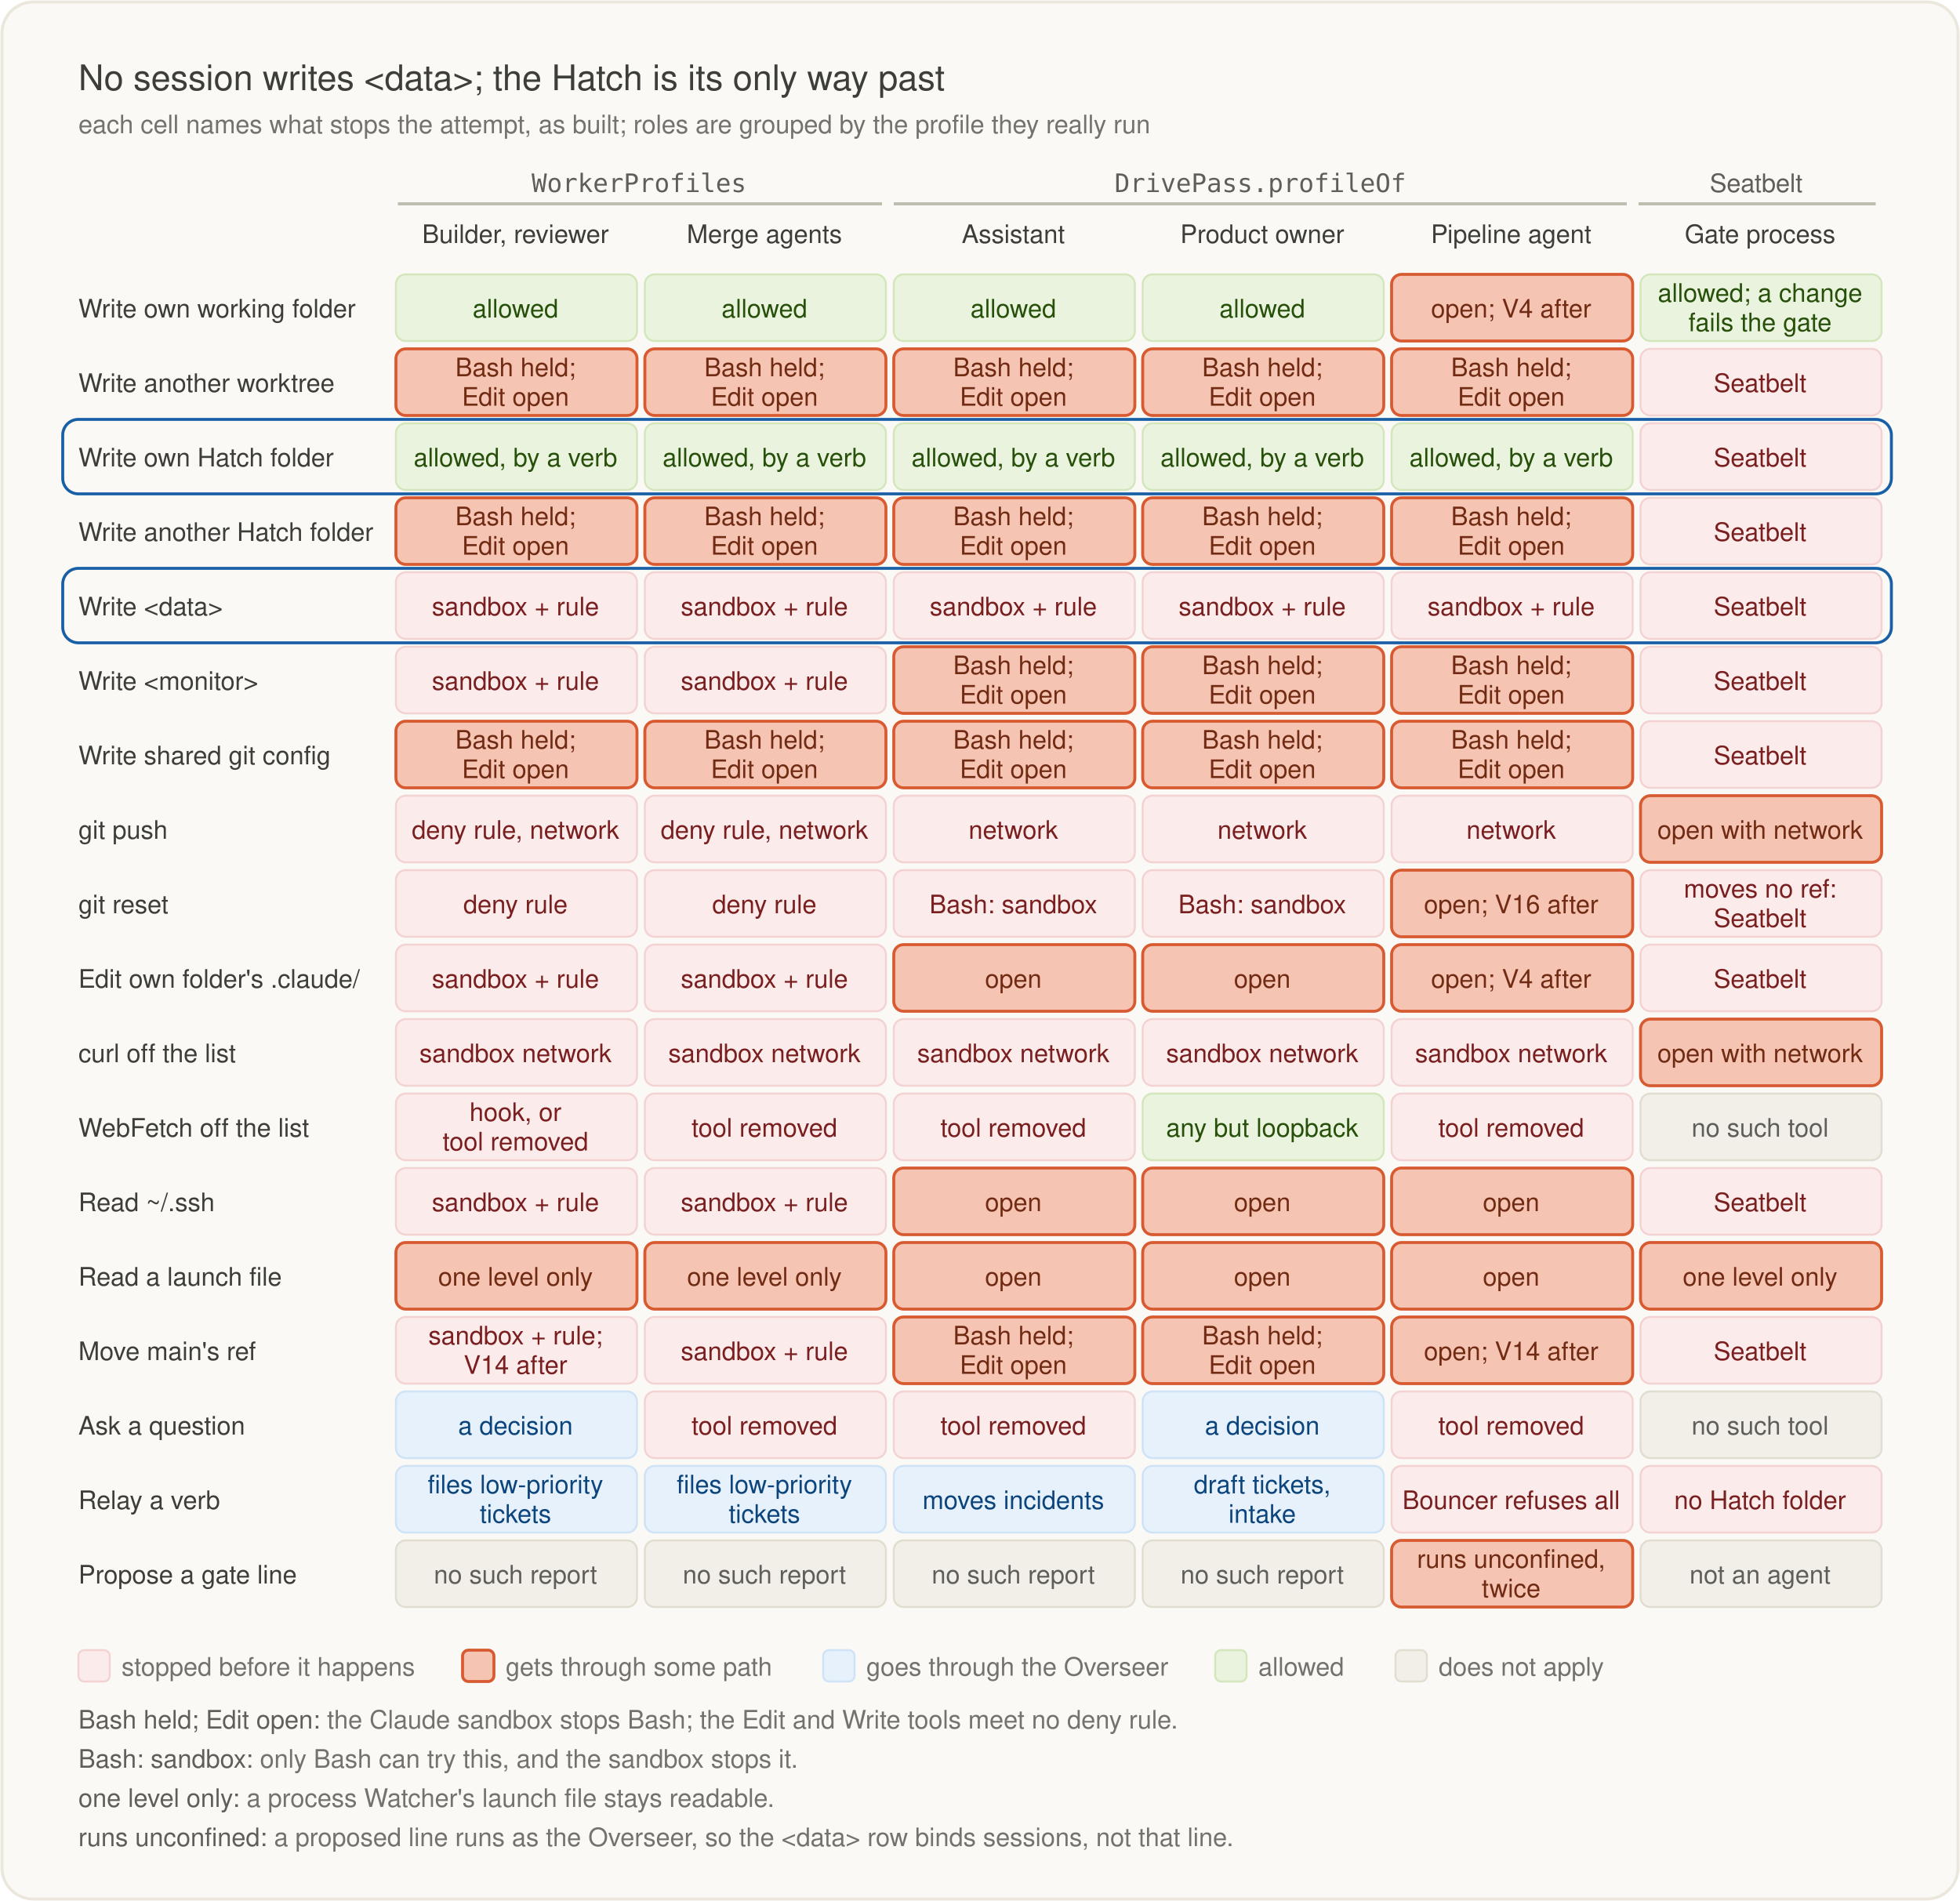
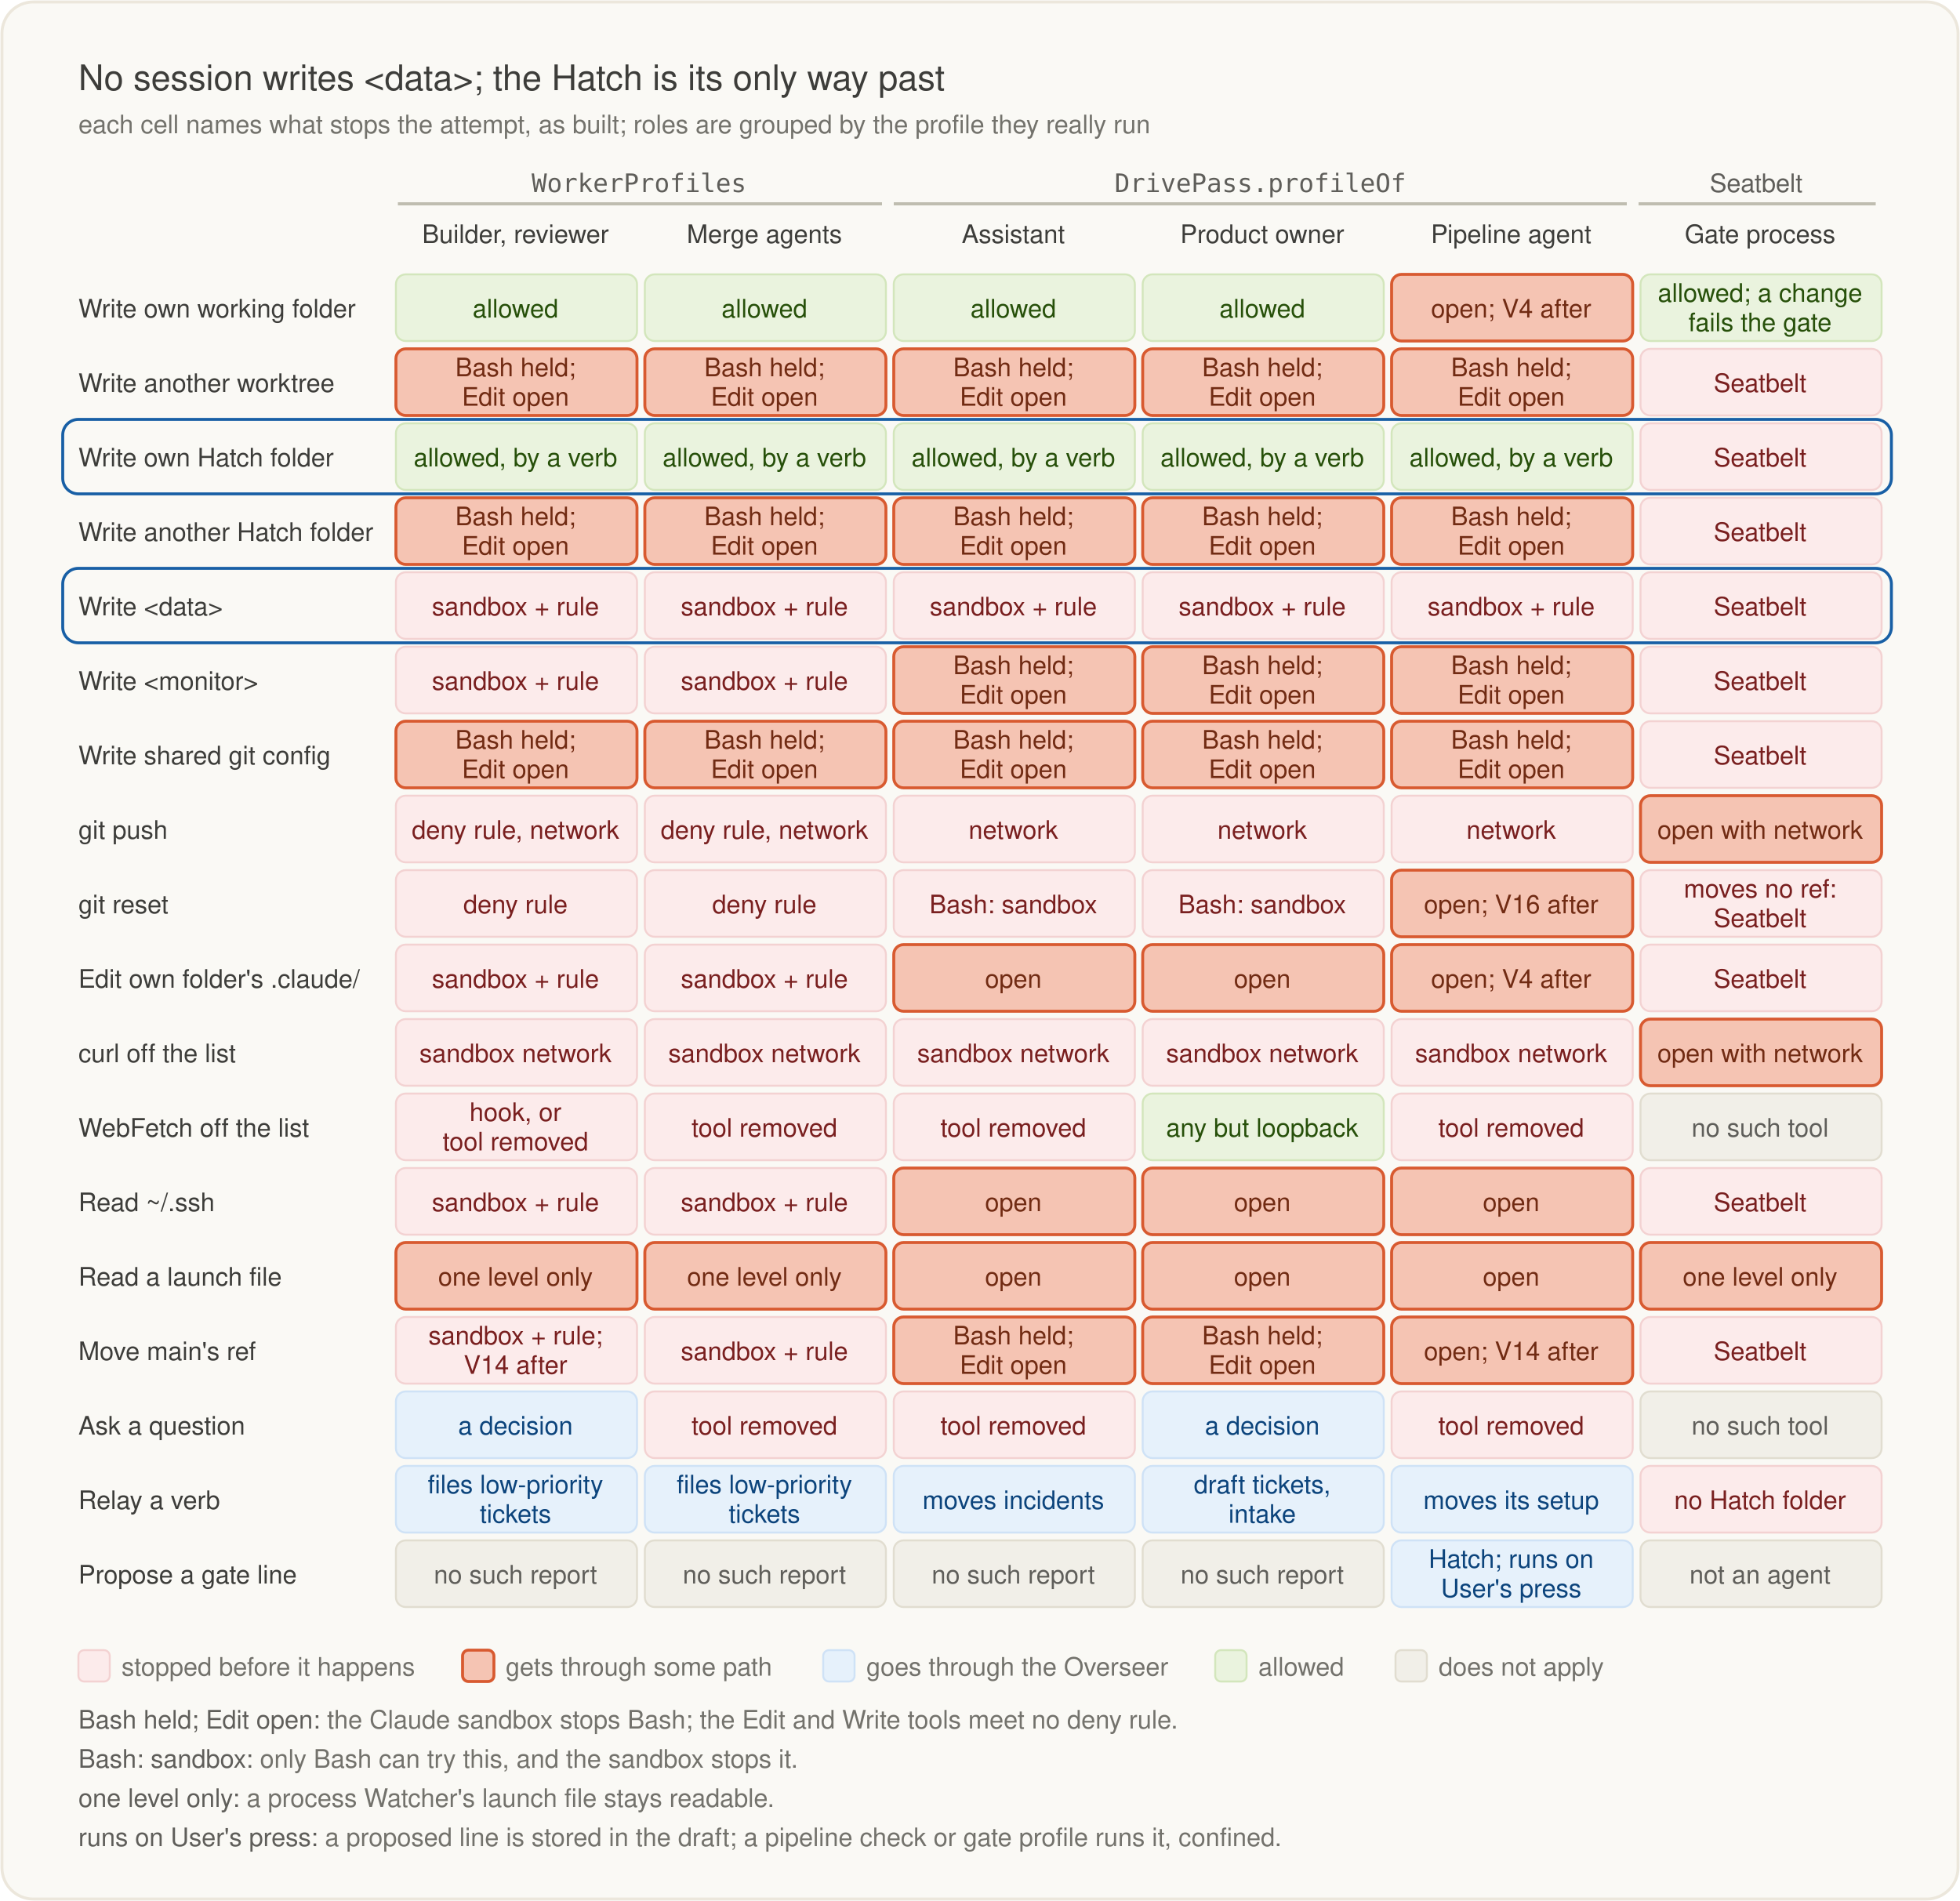
<svg xmlns="http://www.w3.org/2000/svg" width="1000" height="970" viewBox="0 0 1000 970" role="img" font-family="-apple-system,BlinkMacSystemFont,'Segoe UI',Helvetica,Arial,sans-serif">
  <rect x="1" y="1" width="998" height="968" rx="16" fill="#FAF9F5" stroke="#ECE7DC" stroke-width="1.5" />
  <text x="40" y="46" font-size="18" font-weight="500" fill="#3d3d3a">No session writes &lt;data&gt;; the Hatch is its only way past</text>
  <text x="40" y="68" font-size="13" fill="#73726c">each cell names what stops the attempt, as built; roles are grouped by the profile they really run</text>
  <path d="M203,104 L450,104" stroke="#bfbdb0" stroke-width="1.6" fill="none" />
  <text x="326" y="98" font-size="13" fill="#5F5E5A" text-anchor="middle" font-family="ui-monospace,Menlo,Consolas,monospace">WorkerProfiles</text>
  <path d="M456,104 L830,104" stroke="#bfbdb0" stroke-width="1.6" fill="none" />
  <text x="643" y="98" font-size="13" fill="#5F5E5A" text-anchor="middle" font-family="ui-monospace,Menlo,Consolas,monospace">DrivePass.profileOf</text>
  <path d="M836,104 L957,104" stroke="#bfbdb0" stroke-width="1.6" fill="none" />
  <text x="896" y="98" font-size="13" fill="#5F5E5A" text-anchor="middle">Seatbelt</text>
  <text x="263" y="124" font-size="13" font-weight="500" fill="#3d3d3a" text-anchor="middle">Builder, reviewer</text>
  <text x="390" y="124" font-size="13" font-weight="500" fill="#3d3d3a" text-anchor="middle">Merge agents</text>
  <text x="517" y="124" font-size="13" font-weight="500" fill="#3d3d3a" text-anchor="middle">Assistant</text>
  <text x="644" y="124" font-size="13" font-weight="500" fill="#3d3d3a" text-anchor="middle">Product owner</text>
  <text x="771" y="124" font-size="13" font-weight="500" fill="#3d3d3a" text-anchor="middle">Pipeline agent</text>
  <text x="898" y="124" font-size="13" font-weight="500" fill="#3d3d3a" text-anchor="middle">Gate process</text>
  <text x="40" y="162" font-size="13" font-weight="500" fill="#3d3d3a">Write own working folder</text>
  <rect x="202" y="140" width="123" height="34" rx="5" fill="#EAF3DE" stroke="#D3E6BC" stroke-width="1" />
  <text x="263" y="162" font-size="13" fill="#27500A" text-anchor="middle">allowed</text>
  <rect x="329" y="140" width="123" height="34" rx="5" fill="#EAF3DE" stroke="#D3E6BC" stroke-width="1" />
  <text x="390" y="162" font-size="13" fill="#27500A" text-anchor="middle">allowed</text>
  <rect x="456" y="140" width="123" height="34" rx="5" fill="#EAF3DE" stroke="#D3E6BC" stroke-width="1" />
  <text x="517" y="162" font-size="13" fill="#27500A" text-anchor="middle">allowed</text>
  <rect x="583" y="140" width="123" height="34" rx="5" fill="#EAF3DE" stroke="#D3E6BC" stroke-width="1" />
  <text x="644" y="162" font-size="13" fill="#27500A" text-anchor="middle">allowed</text>
  <rect x="710" y="140" width="123" height="34" rx="5" fill="#F5C4B3" stroke="#D85A30" stroke-width="1.5" />
  <text x="771" y="162" font-size="13" fill="#712B13" text-anchor="middle">open; V4 after</text>
  <rect x="837" y="140" width="123" height="34" rx="5" fill="#EAF3DE" stroke="#D3E6BC" stroke-width="1" />
  <text x="898" y="154" font-size="13" fill="#27500A" text-anchor="middle">allowed; a change</text>
  <text x="898" y="169" font-size="13" fill="#27500A" text-anchor="middle">fails the gate</text>
  <text x="40" y="200" font-size="13" font-weight="500" fill="#3d3d3a">Write another worktree</text>
  <rect x="202" y="178" width="123" height="34" rx="5" fill="#F5C4B3" stroke="#D85A30" stroke-width="1.5" />
  <text x="263" y="192" font-size="13" fill="#712B13" text-anchor="middle">Bash held;</text>
  <text x="263" y="207" font-size="13" fill="#712B13" text-anchor="middle">Edit open</text>
  <rect x="329" y="178" width="123" height="34" rx="5" fill="#F5C4B3" stroke="#D85A30" stroke-width="1.5" />
  <text x="390" y="192" font-size="13" fill="#712B13" text-anchor="middle">Bash held;</text>
  <text x="390" y="207" font-size="13" fill="#712B13" text-anchor="middle">Edit open</text>
  <rect x="456" y="178" width="123" height="34" rx="5" fill="#F5C4B3" stroke="#D85A30" stroke-width="1.5" />
  <text x="517" y="192" font-size="13" fill="#712B13" text-anchor="middle">Bash held;</text>
  <text x="517" y="207" font-size="13" fill="#712B13" text-anchor="middle">Edit open</text>
  <rect x="583" y="178" width="123" height="34" rx="5" fill="#F5C4B3" stroke="#D85A30" stroke-width="1.5" />
  <text x="644" y="192" font-size="13" fill="#712B13" text-anchor="middle">Bash held;</text>
  <text x="644" y="207" font-size="13" fill="#712B13" text-anchor="middle">Edit open</text>
  <rect x="710" y="178" width="123" height="34" rx="5" fill="#F5C4B3" stroke="#D85A30" stroke-width="1.5" />
  <text x="771" y="192" font-size="13" fill="#712B13" text-anchor="middle">Bash held;</text>
  <text x="771" y="207" font-size="13" fill="#712B13" text-anchor="middle">Edit open</text>
  <rect x="837" y="178" width="123" height="34" rx="5" fill="#FCEBEB" stroke="#F3D2D2" stroke-width="1" />
  <text x="898" y="200" font-size="13" fill="#791F1F" text-anchor="middle">Seatbelt</text>
  <text x="40" y="238" font-size="13" font-weight="500" fill="#3d3d3a">Write own Hatch folder</text>
  <rect x="202" y="216" width="123" height="34" rx="5" fill="#EAF3DE" stroke="#D3E6BC" stroke-width="1" />
  <text x="263" y="238" font-size="13" fill="#27500A" text-anchor="middle">allowed, by a verb</text>
  <rect x="329" y="216" width="123" height="34" rx="5" fill="#EAF3DE" stroke="#D3E6BC" stroke-width="1" />
  <text x="390" y="238" font-size="13" fill="#27500A" text-anchor="middle">allowed, by a verb</text>
  <rect x="456" y="216" width="123" height="34" rx="5" fill="#EAF3DE" stroke="#D3E6BC" stroke-width="1" />
  <text x="517" y="238" font-size="13" fill="#27500A" text-anchor="middle">allowed, by a verb</text>
  <rect x="583" y="216" width="123" height="34" rx="5" fill="#EAF3DE" stroke="#D3E6BC" stroke-width="1" />
  <text x="644" y="238" font-size="13" fill="#27500A" text-anchor="middle">allowed, by a verb</text>
  <rect x="710" y="216" width="123" height="34" rx="5" fill="#EAF3DE" stroke="#D3E6BC" stroke-width="1" />
  <text x="771" y="238" font-size="13" fill="#27500A" text-anchor="middle">allowed, by a verb</text>
  <rect x="837" y="216" width="123" height="34" rx="5" fill="#FCEBEB" stroke="#F3D2D2" stroke-width="1" />
  <text x="898" y="238" font-size="13" fill="#791F1F" text-anchor="middle">Seatbelt</text>
  <text x="40" y="276" font-size="13" font-weight="500" fill="#3d3d3a">Write another Hatch folder</text>
  <rect x="202" y="254" width="123" height="34" rx="5" fill="#F5C4B3" stroke="#D85A30" stroke-width="1.5" />
  <text x="263" y="268" font-size="13" fill="#712B13" text-anchor="middle">Bash held;</text>
  <text x="263" y="283" font-size="13" fill="#712B13" text-anchor="middle">Edit open</text>
  <rect x="329" y="254" width="123" height="34" rx="5" fill="#F5C4B3" stroke="#D85A30" stroke-width="1.5" />
  <text x="390" y="268" font-size="13" fill="#712B13" text-anchor="middle">Bash held;</text>
  <text x="390" y="283" font-size="13" fill="#712B13" text-anchor="middle">Edit open</text>
  <rect x="456" y="254" width="123" height="34" rx="5" fill="#F5C4B3" stroke="#D85A30" stroke-width="1.5" />
  <text x="517" y="268" font-size="13" fill="#712B13" text-anchor="middle">Bash held;</text>
  <text x="517" y="283" font-size="13" fill="#712B13" text-anchor="middle">Edit open</text>
  <rect x="583" y="254" width="123" height="34" rx="5" fill="#F5C4B3" stroke="#D85A30" stroke-width="1.5" />
  <text x="644" y="268" font-size="13" fill="#712B13" text-anchor="middle">Bash held;</text>
  <text x="644" y="283" font-size="13" fill="#712B13" text-anchor="middle">Edit open</text>
  <rect x="710" y="254" width="123" height="34" rx="5" fill="#F5C4B3" stroke="#D85A30" stroke-width="1.5" />
  <text x="771" y="268" font-size="13" fill="#712B13" text-anchor="middle">Bash held;</text>
  <text x="771" y="283" font-size="13" fill="#712B13" text-anchor="middle">Edit open</text>
  <rect x="837" y="254" width="123" height="34" rx="5" fill="#FCEBEB" stroke="#F3D2D2" stroke-width="1" />
  <text x="898" y="276" font-size="13" fill="#791F1F" text-anchor="middle">Seatbelt</text>
  <text x="40" y="314" font-size="13" font-weight="500" fill="#3d3d3a">Write &lt;data&gt;</text>
  <rect x="202" y="292" width="123" height="34" rx="5" fill="#FCEBEB" stroke="#F3D2D2" stroke-width="1" />
  <text x="263" y="314" font-size="13" fill="#791F1F" text-anchor="middle">sandbox + rule</text>
  <rect x="329" y="292" width="123" height="34" rx="5" fill="#FCEBEB" stroke="#F3D2D2" stroke-width="1" />
  <text x="390" y="314" font-size="13" fill="#791F1F" text-anchor="middle">sandbox + rule</text>
  <rect x="456" y="292" width="123" height="34" rx="5" fill="#FCEBEB" stroke="#F3D2D2" stroke-width="1" />
  <text x="517" y="314" font-size="13" fill="#791F1F" text-anchor="middle">sandbox + rule</text>
  <rect x="583" y="292" width="123" height="34" rx="5" fill="#FCEBEB" stroke="#F3D2D2" stroke-width="1" />
  <text x="644" y="314" font-size="13" fill="#791F1F" text-anchor="middle">sandbox + rule</text>
  <rect x="710" y="292" width="123" height="34" rx="5" fill="#FCEBEB" stroke="#F3D2D2" stroke-width="1" />
  <text x="771" y="314" font-size="13" fill="#791F1F" text-anchor="middle">sandbox + rule</text>
  <rect x="837" y="292" width="123" height="34" rx="5" fill="#FCEBEB" stroke="#F3D2D2" stroke-width="1" />
  <text x="898" y="314" font-size="13" fill="#791F1F" text-anchor="middle">Seatbelt</text>
  <text x="40" y="352" font-size="13" font-weight="500" fill="#3d3d3a">Write &lt;monitor&gt;</text>
  <rect x="202" y="330" width="123" height="34" rx="5" fill="#FCEBEB" stroke="#F3D2D2" stroke-width="1" />
  <text x="263" y="352" font-size="13" fill="#791F1F" text-anchor="middle">sandbox + rule</text>
  <rect x="329" y="330" width="123" height="34" rx="5" fill="#FCEBEB" stroke="#F3D2D2" stroke-width="1" />
  <text x="390" y="352" font-size="13" fill="#791F1F" text-anchor="middle">sandbox + rule</text>
  <rect x="456" y="330" width="123" height="34" rx="5" fill="#F5C4B3" stroke="#D85A30" stroke-width="1.5" />
  <text x="517" y="344" font-size="13" fill="#712B13" text-anchor="middle">Bash held;</text>
  <text x="517" y="359" font-size="13" fill="#712B13" text-anchor="middle">Edit open</text>
  <rect x="583" y="330" width="123" height="34" rx="5" fill="#F5C4B3" stroke="#D85A30" stroke-width="1.5" />
  <text x="644" y="344" font-size="13" fill="#712B13" text-anchor="middle">Bash held;</text>
  <text x="644" y="359" font-size="13" fill="#712B13" text-anchor="middle">Edit open</text>
  <rect x="710" y="330" width="123" height="34" rx="5" fill="#F5C4B3" stroke="#D85A30" stroke-width="1.5" />
  <text x="771" y="344" font-size="13" fill="#712B13" text-anchor="middle">Bash held;</text>
  <text x="771" y="359" font-size="13" fill="#712B13" text-anchor="middle">Edit open</text>
  <rect x="837" y="330" width="123" height="34" rx="5" fill="#FCEBEB" stroke="#F3D2D2" stroke-width="1" />
  <text x="898" y="352" font-size="13" fill="#791F1F" text-anchor="middle">Seatbelt</text>
  <text x="40" y="390" font-size="13" font-weight="500" fill="#3d3d3a">Write shared git config</text>
  <rect x="202" y="368" width="123" height="34" rx="5" fill="#F5C4B3" stroke="#D85A30" stroke-width="1.5" />
  <text x="263" y="382" font-size="13" fill="#712B13" text-anchor="middle">Bash held;</text>
  <text x="263" y="397" font-size="13" fill="#712B13" text-anchor="middle">Edit open</text>
  <rect x="329" y="368" width="123" height="34" rx="5" fill="#F5C4B3" stroke="#D85A30" stroke-width="1.5" />
  <text x="390" y="382" font-size="13" fill="#712B13" text-anchor="middle">Bash held;</text>
  <text x="390" y="397" font-size="13" fill="#712B13" text-anchor="middle">Edit open</text>
  <rect x="456" y="368" width="123" height="34" rx="5" fill="#F5C4B3" stroke="#D85A30" stroke-width="1.5" />
  <text x="517" y="382" font-size="13" fill="#712B13" text-anchor="middle">Bash held;</text>
  <text x="517" y="397" font-size="13" fill="#712B13" text-anchor="middle">Edit open</text>
  <rect x="583" y="368" width="123" height="34" rx="5" fill="#F5C4B3" stroke="#D85A30" stroke-width="1.5" />
  <text x="644" y="382" font-size="13" fill="#712B13" text-anchor="middle">Bash held;</text>
  <text x="644" y="397" font-size="13" fill="#712B13" text-anchor="middle">Edit open</text>
  <rect x="710" y="368" width="123" height="34" rx="5" fill="#F5C4B3" stroke="#D85A30" stroke-width="1.5" />
  <text x="771" y="382" font-size="13" fill="#712B13" text-anchor="middle">Bash held;</text>
  <text x="771" y="397" font-size="13" fill="#712B13" text-anchor="middle">Edit open</text>
  <rect x="837" y="368" width="123" height="34" rx="5" fill="#FCEBEB" stroke="#F3D2D2" stroke-width="1" />
  <text x="898" y="390" font-size="13" fill="#791F1F" text-anchor="middle">Seatbelt</text>
  <text x="40" y="428" font-size="13" font-weight="500" fill="#3d3d3a">git push</text>
  <rect x="202" y="406" width="123" height="34" rx="5" fill="#FCEBEB" stroke="#F3D2D2" stroke-width="1" />
  <text x="263" y="428" font-size="13" fill="#791F1F" text-anchor="middle">deny rule, network</text>
  <rect x="329" y="406" width="123" height="34" rx="5" fill="#FCEBEB" stroke="#F3D2D2" stroke-width="1" />
  <text x="390" y="428" font-size="13" fill="#791F1F" text-anchor="middle">deny rule, network</text>
  <rect x="456" y="406" width="123" height="34" rx="5" fill="#FCEBEB" stroke="#F3D2D2" stroke-width="1" />
  <text x="517" y="428" font-size="13" fill="#791F1F" text-anchor="middle">network</text>
  <rect x="583" y="406" width="123" height="34" rx="5" fill="#FCEBEB" stroke="#F3D2D2" stroke-width="1" />
  <text x="644" y="428" font-size="13" fill="#791F1F" text-anchor="middle">network</text>
  <rect x="710" y="406" width="123" height="34" rx="5" fill="#FCEBEB" stroke="#F3D2D2" stroke-width="1" />
  <text x="771" y="428" font-size="13" fill="#791F1F" text-anchor="middle">network</text>
  <rect x="837" y="406" width="123" height="34" rx="5" fill="#F5C4B3" stroke="#D85A30" stroke-width="1.5" />
  <text x="898" y="428" font-size="13" fill="#712B13" text-anchor="middle">open with network</text>
  <text x="40" y="466" font-size="13" font-weight="500" fill="#3d3d3a">git reset</text>
  <rect x="202" y="444" width="123" height="34" rx="5" fill="#FCEBEB" stroke="#F3D2D2" stroke-width="1" />
  <text x="263" y="466" font-size="13" fill="#791F1F" text-anchor="middle">deny rule</text>
  <rect x="329" y="444" width="123" height="34" rx="5" fill="#FCEBEB" stroke="#F3D2D2" stroke-width="1" />
  <text x="390" y="466" font-size="13" fill="#791F1F" text-anchor="middle">deny rule</text>
  <rect x="456" y="444" width="123" height="34" rx="5" fill="#FCEBEB" stroke="#F3D2D2" stroke-width="1" />
  <text x="517" y="466" font-size="13" fill="#791F1F" text-anchor="middle">Bash: sandbox</text>
  <rect x="583" y="444" width="123" height="34" rx="5" fill="#FCEBEB" stroke="#F3D2D2" stroke-width="1" />
  <text x="644" y="466" font-size="13" fill="#791F1F" text-anchor="middle">Bash: sandbox</text>
  <rect x="710" y="444" width="123" height="34" rx="5" fill="#F5C4B3" stroke="#D85A30" stroke-width="1.5" />
  <text x="771" y="466" font-size="13" fill="#712B13" text-anchor="middle">open; V16 after</text>
  <rect x="837" y="444" width="123" height="34" rx="5" fill="#FCEBEB" stroke="#F3D2D2" stroke-width="1" />
  <text x="898" y="458" font-size="13" fill="#791F1F" text-anchor="middle">moves no ref:</text>
  <text x="898" y="473" font-size="13" fill="#791F1F" text-anchor="middle">Seatbelt</text>
  <text x="40" y="504" font-size="13" font-weight="500" fill="#3d3d3a">Edit own folder's .claude/</text>
  <rect x="202" y="482" width="123" height="34" rx="5" fill="#FCEBEB" stroke="#F3D2D2" stroke-width="1" />
  <text x="263" y="504" font-size="13" fill="#791F1F" text-anchor="middle">sandbox + rule</text>
  <rect x="329" y="482" width="123" height="34" rx="5" fill="#FCEBEB" stroke="#F3D2D2" stroke-width="1" />
  <text x="390" y="504" font-size="13" fill="#791F1F" text-anchor="middle">sandbox + rule</text>
  <rect x="456" y="482" width="123" height="34" rx="5" fill="#F5C4B3" stroke="#D85A30" stroke-width="1.5" />
  <text x="517" y="504" font-size="13" fill="#712B13" text-anchor="middle">open</text>
  <rect x="583" y="482" width="123" height="34" rx="5" fill="#F5C4B3" stroke="#D85A30" stroke-width="1.5" />
  <text x="644" y="504" font-size="13" fill="#712B13" text-anchor="middle">open</text>
  <rect x="710" y="482" width="123" height="34" rx="5" fill="#F5C4B3" stroke="#D85A30" stroke-width="1.5" />
  <text x="771" y="504" font-size="13" fill="#712B13" text-anchor="middle">open; V4 after</text>
  <rect x="837" y="482" width="123" height="34" rx="5" fill="#FCEBEB" stroke="#F3D2D2" stroke-width="1" />
  <text x="898" y="504" font-size="13" fill="#791F1F" text-anchor="middle">Seatbelt</text>
  <text x="40" y="542" font-size="13" font-weight="500" fill="#3d3d3a">curl off the list</text>
  <rect x="202" y="520" width="123" height="34" rx="5" fill="#FCEBEB" stroke="#F3D2D2" stroke-width="1" />
  <text x="263" y="542" font-size="13" fill="#791F1F" text-anchor="middle">sandbox network</text>
  <rect x="329" y="520" width="123" height="34" rx="5" fill="#FCEBEB" stroke="#F3D2D2" stroke-width="1" />
  <text x="390" y="542" font-size="13" fill="#791F1F" text-anchor="middle">sandbox network</text>
  <rect x="456" y="520" width="123" height="34" rx="5" fill="#FCEBEB" stroke="#F3D2D2" stroke-width="1" />
  <text x="517" y="542" font-size="13" fill="#791F1F" text-anchor="middle">sandbox network</text>
  <rect x="583" y="520" width="123" height="34" rx="5" fill="#FCEBEB" stroke="#F3D2D2" stroke-width="1" />
  <text x="644" y="542" font-size="13" fill="#791F1F" text-anchor="middle">sandbox network</text>
  <rect x="710" y="520" width="123" height="34" rx="5" fill="#FCEBEB" stroke="#F3D2D2" stroke-width="1" />
  <text x="771" y="542" font-size="13" fill="#791F1F" text-anchor="middle">sandbox network</text>
  <rect x="837" y="520" width="123" height="34" rx="5" fill="#F5C4B3" stroke="#D85A30" stroke-width="1.5" />
  <text x="898" y="542" font-size="13" fill="#712B13" text-anchor="middle">open with network</text>
  <text x="40" y="580" font-size="13" font-weight="500" fill="#3d3d3a">WebFetch off the list</text>
  <rect x="202" y="558" width="123" height="34" rx="5" fill="#FCEBEB" stroke="#F3D2D2" stroke-width="1" />
  <text x="263" y="572" font-size="13" fill="#791F1F" text-anchor="middle">hook, or</text>
  <text x="263" y="587" font-size="13" fill="#791F1F" text-anchor="middle">tool removed</text>
  <rect x="329" y="558" width="123" height="34" rx="5" fill="#FCEBEB" stroke="#F3D2D2" stroke-width="1" />
  <text x="390" y="580" font-size="13" fill="#791F1F" text-anchor="middle">tool removed</text>
  <rect x="456" y="558" width="123" height="34" rx="5" fill="#FCEBEB" stroke="#F3D2D2" stroke-width="1" />
  <text x="517" y="580" font-size="13" fill="#791F1F" text-anchor="middle">tool removed</text>
  <rect x="583" y="558" width="123" height="34" rx="5" fill="#EAF3DE" stroke="#D3E6BC" stroke-width="1" />
  <text x="644" y="580" font-size="13" fill="#27500A" text-anchor="middle">any but loopback</text>
  <rect x="710" y="558" width="123" height="34" rx="5" fill="#FCEBEB" stroke="#F3D2D2" stroke-width="1" />
  <text x="771" y="580" font-size="13" fill="#791F1F" text-anchor="middle">tool removed</text>
  <rect x="837" y="558" width="123" height="34" rx="5" fill="#F1EFE8" stroke="#E1DDD0" stroke-width="1" />
  <text x="898" y="580" font-size="13" fill="#5F5E5A" text-anchor="middle">no such tool</text>
  <text x="40" y="618" font-size="13" font-weight="500" fill="#3d3d3a">Read ~/.ssh</text>
  <rect x="202" y="596" width="123" height="34" rx="5" fill="#FCEBEB" stroke="#F3D2D2" stroke-width="1" />
  <text x="263" y="618" font-size="13" fill="#791F1F" text-anchor="middle">sandbox + rule</text>
  <rect x="329" y="596" width="123" height="34" rx="5" fill="#FCEBEB" stroke="#F3D2D2" stroke-width="1" />
  <text x="390" y="618" font-size="13" fill="#791F1F" text-anchor="middle">sandbox + rule</text>
  <rect x="456" y="596" width="123" height="34" rx="5" fill="#F5C4B3" stroke="#D85A30" stroke-width="1.5" />
  <text x="517" y="618" font-size="13" fill="#712B13" text-anchor="middle">open</text>
  <rect x="583" y="596" width="123" height="34" rx="5" fill="#F5C4B3" stroke="#D85A30" stroke-width="1.5" />
  <text x="644" y="618" font-size="13" fill="#712B13" text-anchor="middle">open</text>
  <rect x="710" y="596" width="123" height="34" rx="5" fill="#F5C4B3" stroke="#D85A30" stroke-width="1.5" />
  <text x="771" y="618" font-size="13" fill="#712B13" text-anchor="middle">open</text>
  <rect x="837" y="596" width="123" height="34" rx="5" fill="#FCEBEB" stroke="#F3D2D2" stroke-width="1" />
  <text x="898" y="618" font-size="13" fill="#791F1F" text-anchor="middle">Seatbelt</text>
  <text x="40" y="656" font-size="13" font-weight="500" fill="#3d3d3a">Read a launch file</text>
  <rect x="202" y="634" width="123" height="34" rx="5" fill="#F5C4B3" stroke="#D85A30" stroke-width="1.5" />
  <text x="263" y="656" font-size="13" fill="#712B13" text-anchor="middle">one level only</text>
  <rect x="329" y="634" width="123" height="34" rx="5" fill="#F5C4B3" stroke="#D85A30" stroke-width="1.5" />
  <text x="390" y="656" font-size="13" fill="#712B13" text-anchor="middle">one level only</text>
  <rect x="456" y="634" width="123" height="34" rx="5" fill="#F5C4B3" stroke="#D85A30" stroke-width="1.5" />
  <text x="517" y="656" font-size="13" fill="#712B13" text-anchor="middle">open</text>
  <rect x="583" y="634" width="123" height="34" rx="5" fill="#F5C4B3" stroke="#D85A30" stroke-width="1.5" />
  <text x="644" y="656" font-size="13" fill="#712B13" text-anchor="middle">open</text>
  <rect x="710" y="634" width="123" height="34" rx="5" fill="#F5C4B3" stroke="#D85A30" stroke-width="1.5" />
  <text x="771" y="656" font-size="13" fill="#712B13" text-anchor="middle">open</text>
  <rect x="837" y="634" width="123" height="34" rx="5" fill="#F5C4B3" stroke="#D85A30" stroke-width="1.5" />
  <text x="898" y="656" font-size="13" fill="#712B13" text-anchor="middle">one level only</text>
  <text x="40" y="694" font-size="13" font-weight="500" fill="#3d3d3a">Move main's ref</text>
  <rect x="202" y="672" width="123" height="34" rx="5" fill="#FCEBEB" stroke="#F3D2D2" stroke-width="1" />
  <text x="263" y="686" font-size="13" fill="#791F1F" text-anchor="middle">sandbox + rule;</text>
  <text x="263" y="701" font-size="13" fill="#791F1F" text-anchor="middle">V14 after</text>
  <rect x="329" y="672" width="123" height="34" rx="5" fill="#FCEBEB" stroke="#F3D2D2" stroke-width="1" />
  <text x="390" y="694" font-size="13" fill="#791F1F" text-anchor="middle">sandbox + rule</text>
  <rect x="456" y="672" width="123" height="34" rx="5" fill="#F5C4B3" stroke="#D85A30" stroke-width="1.5" />
  <text x="517" y="686" font-size="13" fill="#712B13" text-anchor="middle">Bash held;</text>
  <text x="517" y="701" font-size="13" fill="#712B13" text-anchor="middle">Edit open</text>
  <rect x="583" y="672" width="123" height="34" rx="5" fill="#F5C4B3" stroke="#D85A30" stroke-width="1.5" />
  <text x="644" y="686" font-size="13" fill="#712B13" text-anchor="middle">Bash held;</text>
  <text x="644" y="701" font-size="13" fill="#712B13" text-anchor="middle">Edit open</text>
  <rect x="710" y="672" width="123" height="34" rx="5" fill="#F5C4B3" stroke="#D85A30" stroke-width="1.5" />
  <text x="771" y="694" font-size="13" fill="#712B13" text-anchor="middle">open; V14 after</text>
  <rect x="837" y="672" width="123" height="34" rx="5" fill="#FCEBEB" stroke="#F3D2D2" stroke-width="1" />
  <text x="898" y="694" font-size="13" fill="#791F1F" text-anchor="middle">Seatbelt</text>
  <text x="40" y="732" font-size="13" font-weight="500" fill="#3d3d3a">Ask a question</text>
  <rect x="202" y="710" width="123" height="34" rx="5" fill="#E6F1FB" stroke="#CFE2F6" stroke-width="1" />
  <text x="263" y="732" font-size="13" fill="#0C447C" text-anchor="middle">a decision</text>
  <rect x="329" y="710" width="123" height="34" rx="5" fill="#FCEBEB" stroke="#F3D2D2" stroke-width="1" />
  <text x="390" y="732" font-size="13" fill="#791F1F" text-anchor="middle">tool removed</text>
  <rect x="456" y="710" width="123" height="34" rx="5" fill="#FCEBEB" stroke="#F3D2D2" stroke-width="1" />
  <text x="517" y="732" font-size="13" fill="#791F1F" text-anchor="middle">tool removed</text>
  <rect x="583" y="710" width="123" height="34" rx="5" fill="#E6F1FB" stroke="#CFE2F6" stroke-width="1" />
  <text x="644" y="732" font-size="13" fill="#0C447C" text-anchor="middle">a decision</text>
  <rect x="710" y="710" width="123" height="34" rx="5" fill="#FCEBEB" stroke="#F3D2D2" stroke-width="1" />
  <text x="771" y="732" font-size="13" fill="#791F1F" text-anchor="middle">tool removed</text>
  <rect x="837" y="710" width="123" height="34" rx="5" fill="#F1EFE8" stroke="#E1DDD0" stroke-width="1" />
  <text x="898" y="732" font-size="13" fill="#5F5E5A" text-anchor="middle">no such tool</text>
  <text x="40" y="770" font-size="13" font-weight="500" fill="#3d3d3a">Relay a verb</text>
  <rect x="202" y="748" width="123" height="34" rx="5" fill="#E6F1FB" stroke="#CFE2F6" stroke-width="1" />
  <text x="263" y="762" font-size="13" fill="#0C447C" text-anchor="middle">files low-priority</text>
  <text x="263" y="777" font-size="13" fill="#0C447C" text-anchor="middle">tickets</text>
  <rect x="329" y="748" width="123" height="34" rx="5" fill="#E6F1FB" stroke="#CFE2F6" stroke-width="1" />
  <text x="390" y="762" font-size="13" fill="#0C447C" text-anchor="middle">files low-priority</text>
  <text x="390" y="777" font-size="13" fill="#0C447C" text-anchor="middle">tickets</text>
  <rect x="456" y="748" width="123" height="34" rx="5" fill="#E6F1FB" stroke="#CFE2F6" stroke-width="1" />
  <text x="517" y="770" font-size="13" fill="#0C447C" text-anchor="middle">moves incidents</text>
  <rect x="583" y="748" width="123" height="34" rx="5" fill="#E6F1FB" stroke="#CFE2F6" stroke-width="1" />
  <text x="644" y="762" font-size="13" fill="#0C447C" text-anchor="middle">draft tickets,</text>
  <text x="644" y="777" font-size="13" fill="#0C447C" text-anchor="middle">intake</text>
-   <rect x="710" y="748" width="123" height="34" rx="5" fill="#FCEBEB" stroke="#F3D2D2" stroke-width="1" />
-   <text x="771" y="770" font-size="13" fill="#791F1F" text-anchor="middle">Bouncer refuses all</text>
+   <rect x="710" y="748" width="123" height="34" rx="5" fill="#E6F1FB" stroke="#CFE2F6" stroke-width="1" />
+   <text x="771" y="770" font-size="13" fill="#0C447C" text-anchor="middle">moves its setup</text>
  <rect x="837" y="748" width="123" height="34" rx="5" fill="#FCEBEB" stroke="#F3D2D2" stroke-width="1" />
  <text x="898" y="770" font-size="13" fill="#791F1F" text-anchor="middle">no Hatch folder</text>
  <text x="40" y="808" font-size="13" font-weight="500" fill="#3d3d3a">Propose a gate line</text>
  <rect x="202" y="786" width="123" height="34" rx="5" fill="#F1EFE8" stroke="#E1DDD0" stroke-width="1" />
  <text x="263" y="808" font-size="13" fill="#5F5E5A" text-anchor="middle">no such report</text>
  <rect x="329" y="786" width="123" height="34" rx="5" fill="#F1EFE8" stroke="#E1DDD0" stroke-width="1" />
  <text x="390" y="808" font-size="13" fill="#5F5E5A" text-anchor="middle">no such report</text>
  <rect x="456" y="786" width="123" height="34" rx="5" fill="#F1EFE8" stroke="#E1DDD0" stroke-width="1" />
  <text x="517" y="808" font-size="13" fill="#5F5E5A" text-anchor="middle">no such report</text>
  <rect x="583" y="786" width="123" height="34" rx="5" fill="#F1EFE8" stroke="#E1DDD0" stroke-width="1" />
  <text x="644" y="808" font-size="13" fill="#5F5E5A" text-anchor="middle">no such report</text>
-   <rect x="710" y="786" width="123" height="34" rx="5" fill="#F5C4B3" stroke="#D85A30" stroke-width="1.5" />
-   <text x="771" y="800" font-size="13" fill="#712B13" text-anchor="middle">runs unconfined,</text>
-   <text x="771" y="815" font-size="13" fill="#712B13" text-anchor="middle">twice</text>
+   <rect x="710" y="786" width="123" height="34" rx="5" fill="#E6F1FB" stroke="#CFE2F6" stroke-width="1" />
+   <text x="771" y="800" font-size="13" fill="#0C447C" text-anchor="middle">Hatch; runs on</text>
+   <text x="771" y="815" font-size="13" fill="#0C447C" text-anchor="middle">User's press</text>
  <rect x="837" y="786" width="123" height="34" rx="5" fill="#F1EFE8" stroke="#E1DDD0" stroke-width="1" />
  <text x="898" y="808" font-size="13" fill="#5F5E5A" text-anchor="middle">not an agent</text>
  <rect x="32" y="214" width="933" height="38" rx="8" fill="none" stroke="#185FA5" stroke-width="1.5" />
  <rect x="32" y="290" width="933" height="38" rx="8" fill="none" stroke="#185FA5" stroke-width="1.5" />
  <rect x="40" y="842" width="16" height="16" rx="3" fill="#FCEBEB" stroke="#F3D2D2" stroke-width="1" />
  <text x="62" y="855" font-size="13" fill="#73726c">stopped before it happens</text>
  <rect x="236" y="842" width="16" height="16" rx="3" fill="#F5C4B3" stroke="#D85A30" stroke-width="1.5" />
  <text x="258" y="855" font-size="13" fill="#73726c">gets through some path</text>
  <rect x="420" y="842" width="16" height="16" rx="3" fill="#E6F1FB" stroke="#CFE2F6" stroke-width="1" />
  <text x="442" y="855" font-size="13" fill="#73726c">goes through the Overseer</text>
  <rect x="620" y="842" width="16" height="16" rx="3" fill="#EAF3DE" stroke="#D3E6BC" stroke-width="1" />
  <text x="642" y="855" font-size="13" fill="#73726c">allowed</text>
  <rect x="712" y="842" width="16" height="16" rx="3" fill="#F1EFE8" stroke="#E1DDD0" stroke-width="1" />
  <text x="734" y="855" font-size="13" fill="#73726c">does not apply</text>
  <text x="40" y="882" font-size="13" fill="#73726c">
    <tspan font-weight="500" fill="#5F5E5A">Bash held; Edit open:</tspan> the Claude sandbox stops Bash; the Edit and Write tools meet no deny rule.</text>
  <text x="40" y="902" font-size="13" fill="#73726c">
    <tspan font-weight="500" fill="#5F5E5A">Bash: sandbox:</tspan> only Bash can try this, and the sandbox stops it.</text>
  <text x="40" y="922" font-size="13" fill="#73726c">
    <tspan font-weight="500" fill="#5F5E5A">one level only:</tspan> a process Watcher's launch file stays readable.</text>
  <text x="40" y="942" font-size="13" fill="#73726c">
-     <tspan font-weight="500" fill="#5F5E5A">runs unconfined:</tspan> a proposed line runs as the Overseer, so the &lt;data&gt; row binds sessions, not that line.</text>
+     <tspan font-weight="500" fill="#5F5E5A">runs on User's press:</tspan> a proposed line is stored in the draft; a pipeline check or gate profile runs it, confined.</text>
</svg>
